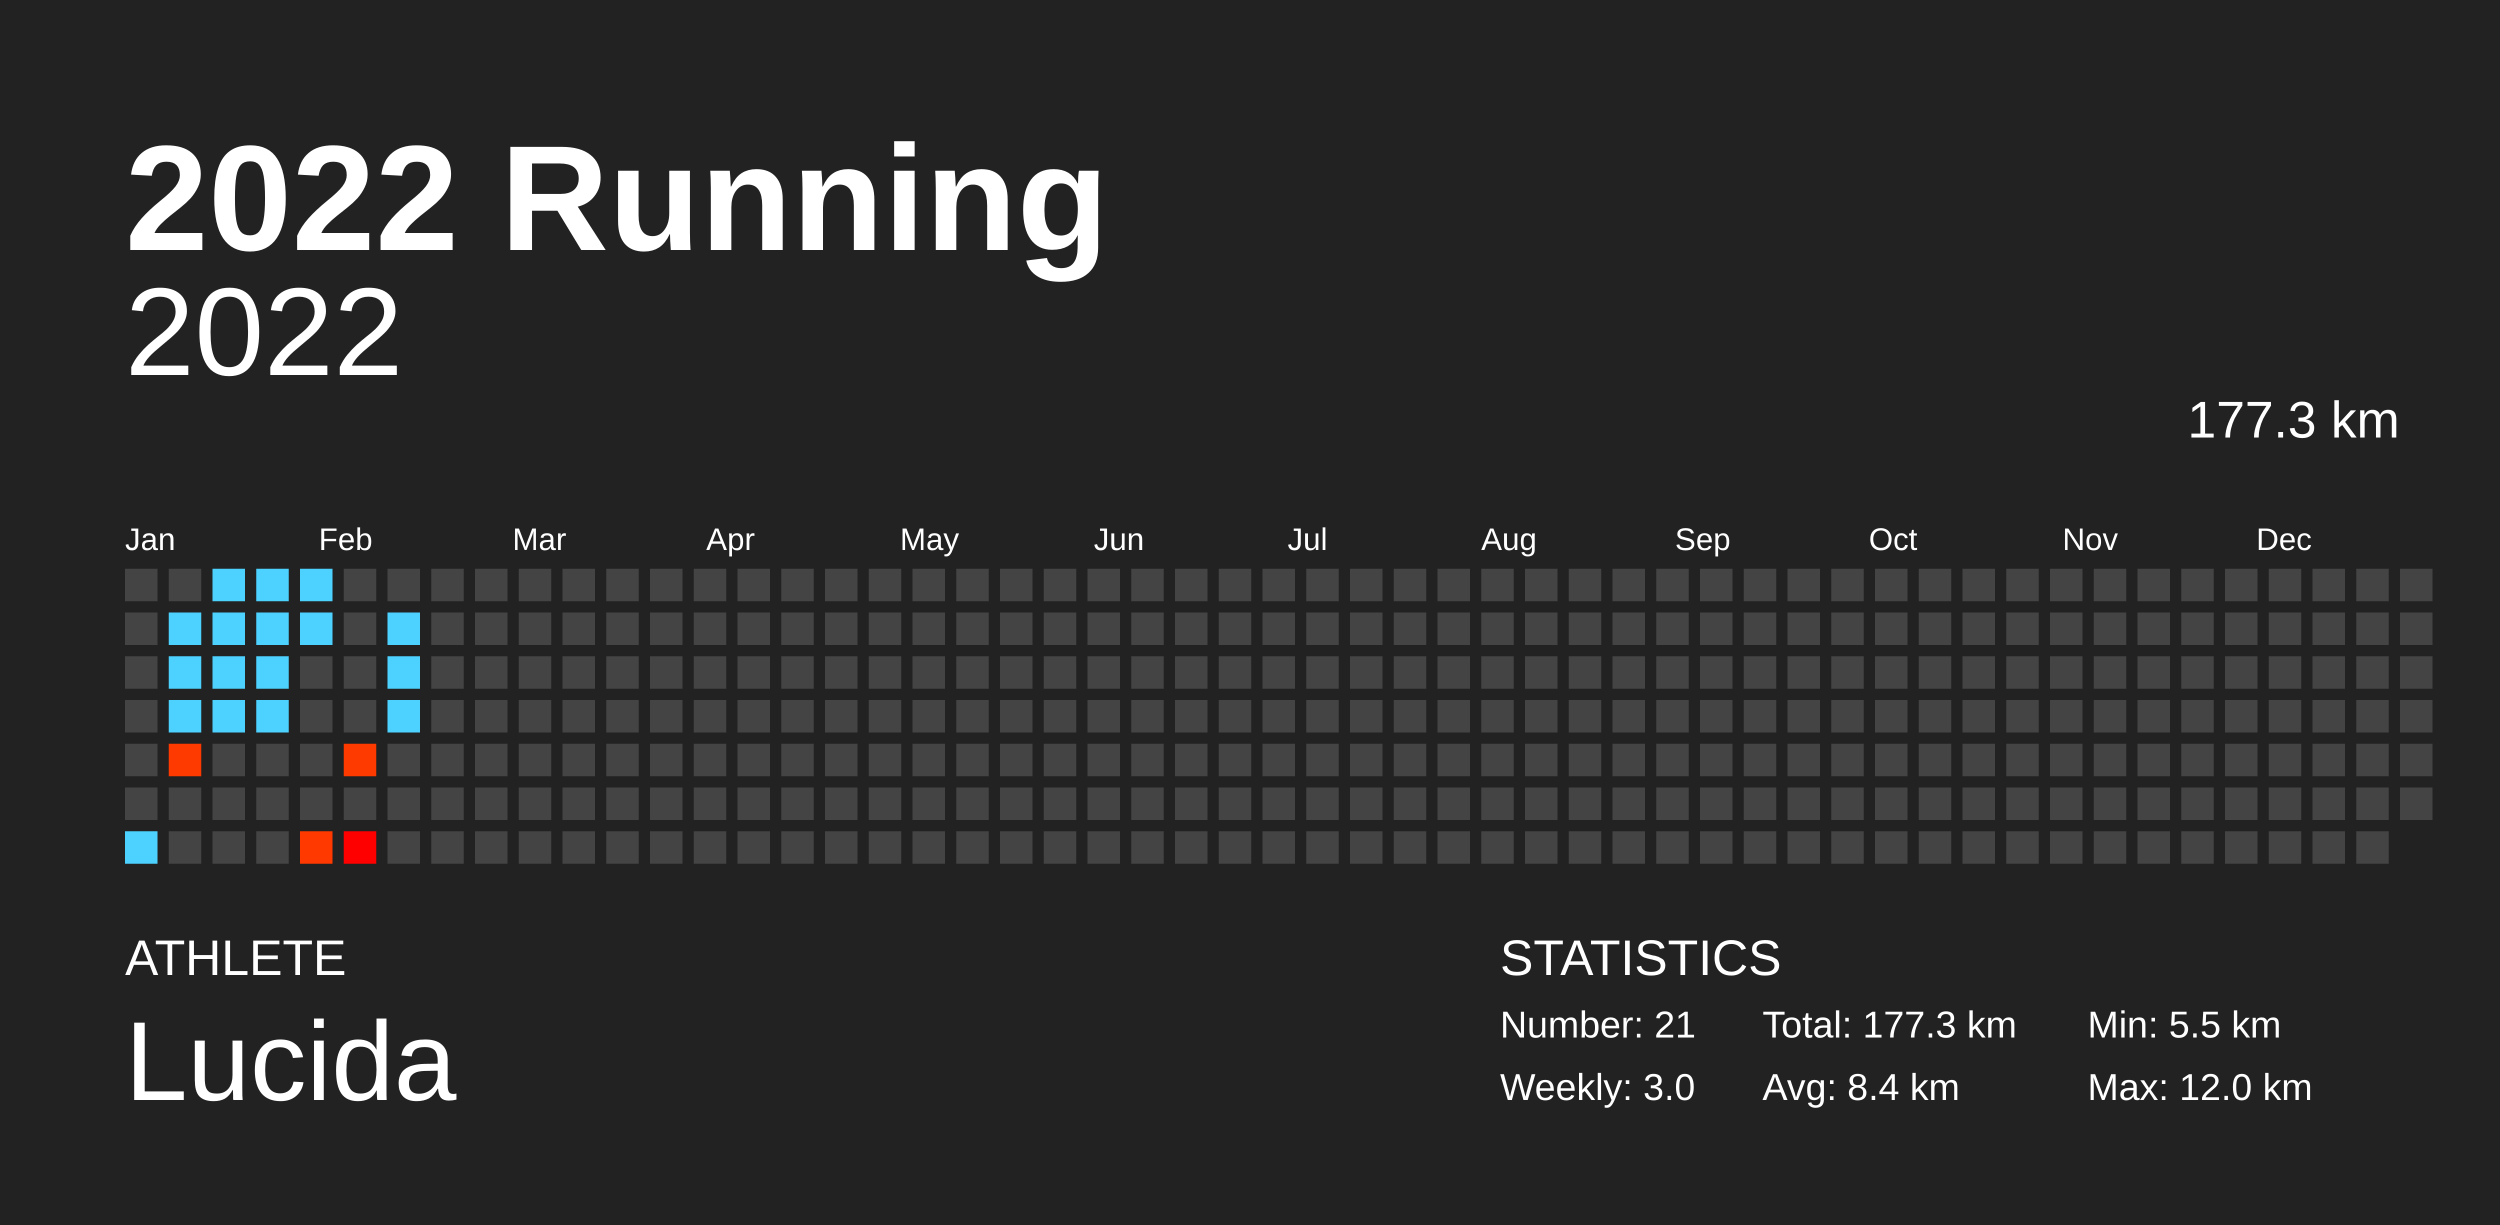
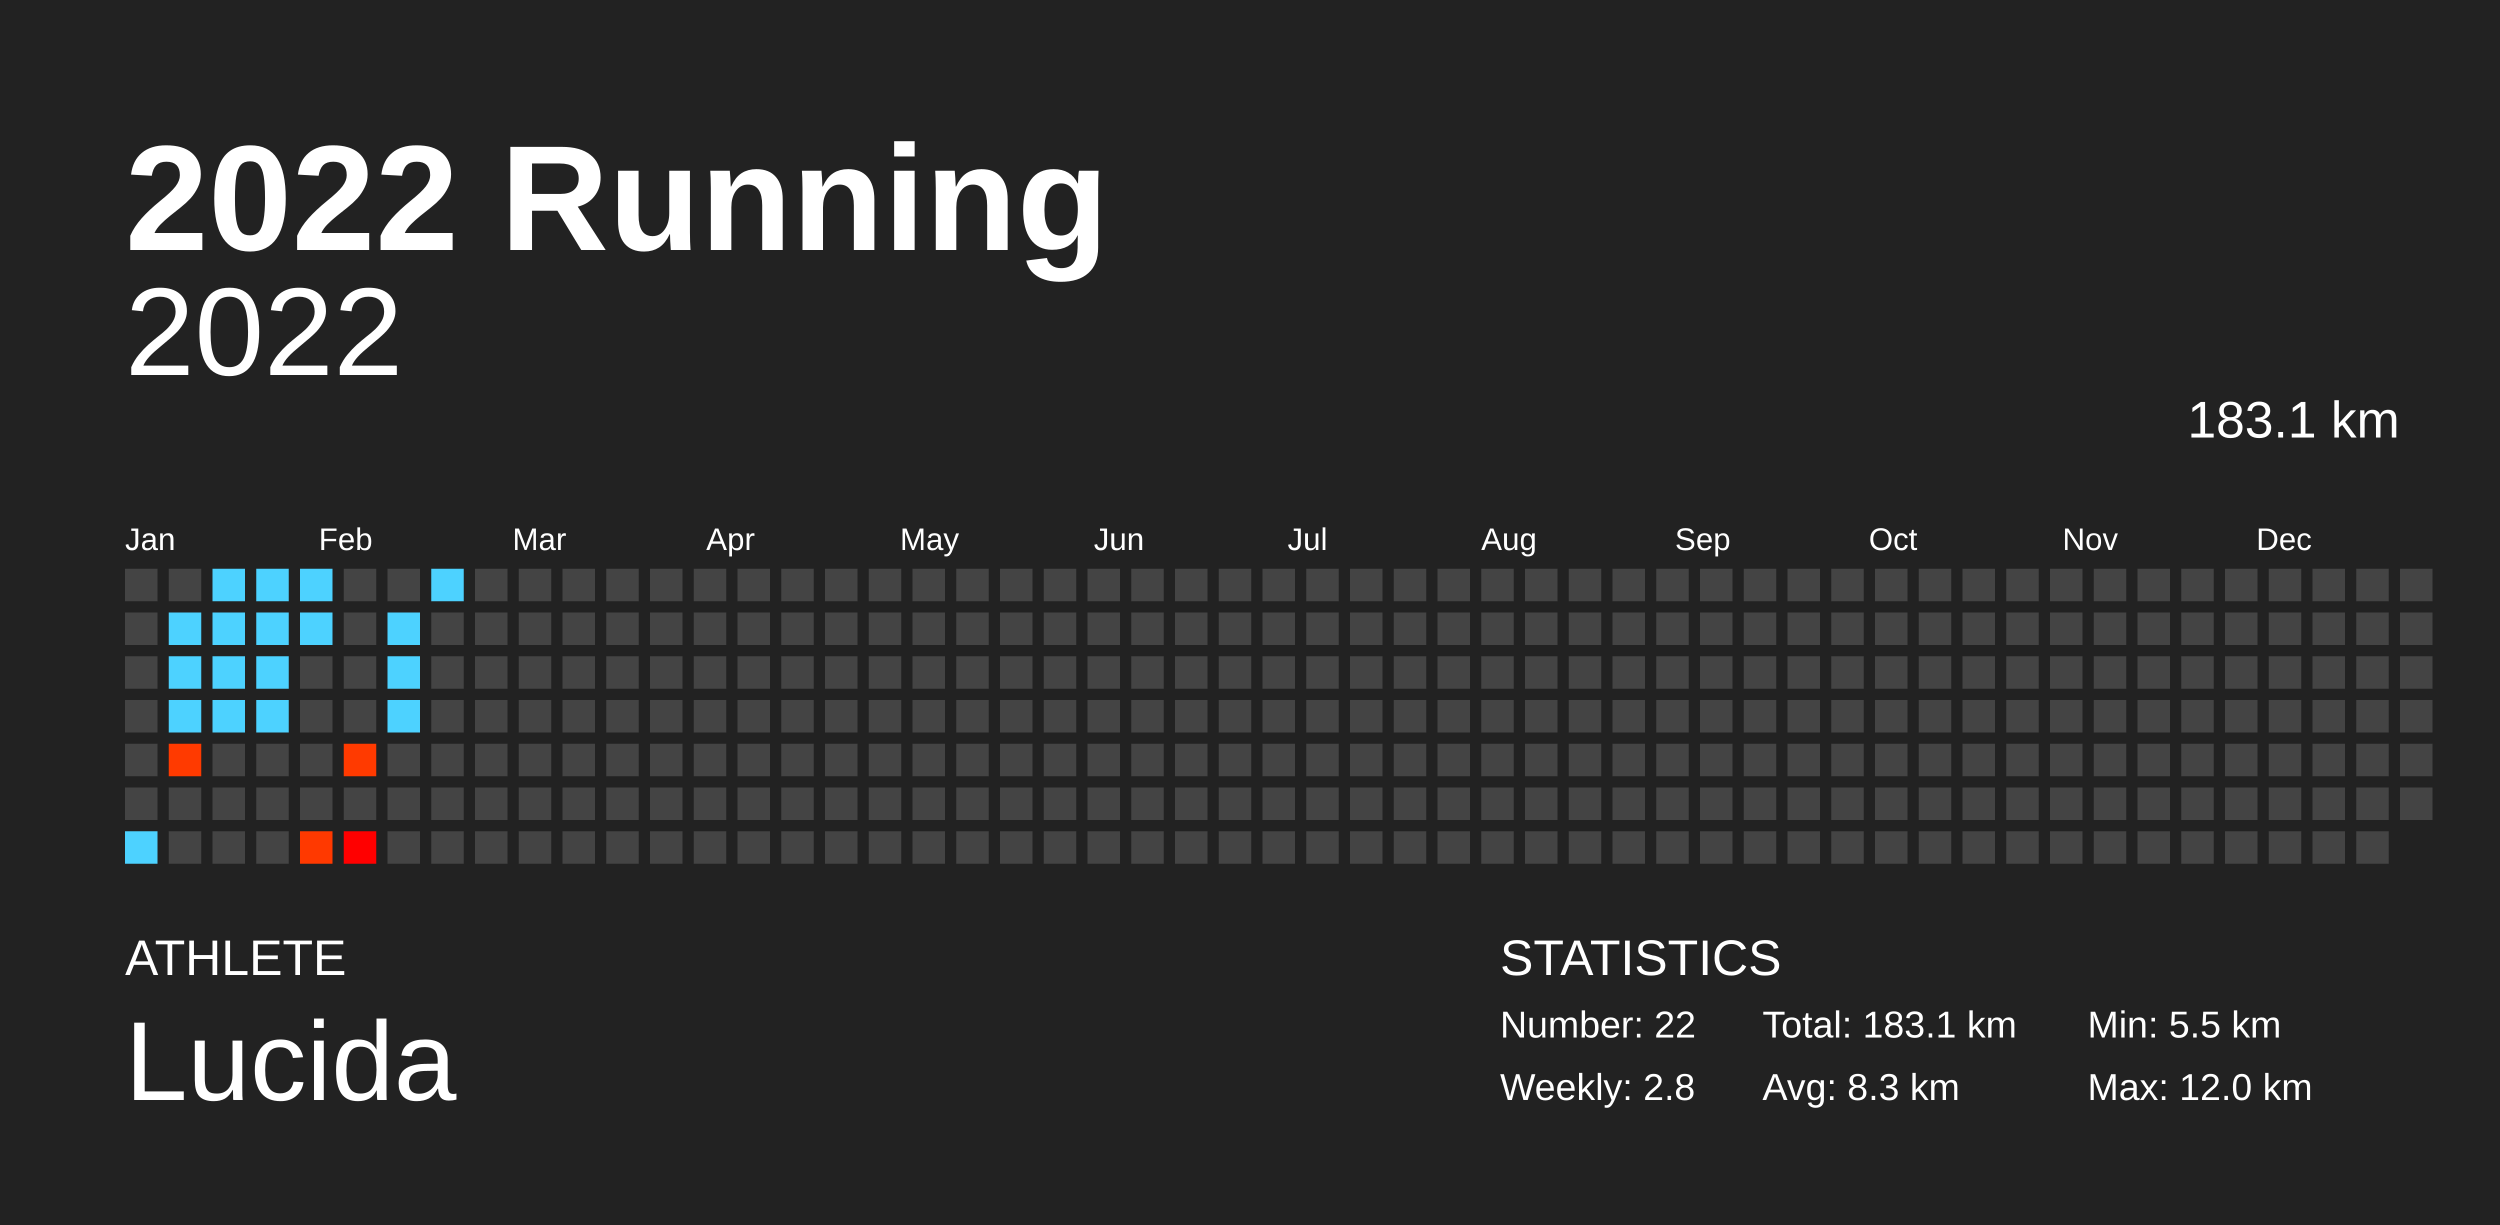
<svg xmlns="http://www.w3.org/2000/svg" baseProfile="full" height="98mm" version="1.1" viewBox="0,0,200,98" width="200mm">
  <defs />
  <rect fill="#222222" height="98" width="200" x="0" y="0" />
  <text fill="#FFFFFF" style="font-size:12px; font-family:Arial; font-weight:bold;" x="10" y="20">2022 Running</text>
  <text fill="#FFFFFF" style="font-size:4px; font-family:Arial" x="10" y="78">ATHLETE</text>
  <text fill="#FFFFFF" style="font-size:9px; font-family:Arial" x="10" y="88">Lucida</text>
  <text fill="#FFFFFF" style="font-size:4px; font-family:Arial" x="120" y="78">STATISTICS</text>
-   <text fill="#FFFFFF" style="font-size:3px; font-family:Arial" x="120" y="83">Number: 21</text>
-   <text fill="#FFFFFF" style="font-size:3px; font-family:Arial" x="120" y="88">Weekly: 3.0</text>
-   <text fill="#FFFFFF" style="font-size:3px; font-family:Arial" x="141" y="83">Total: 177.3 km</text>
-   <text fill="#FFFFFF" style="font-size:3px; font-family:Arial" x="141" y="88">Avg: 8.4 km</text>
+   <text fill="#FFFFFF" style="font-size:3px; font-family:Arial" x="120" y="83">Number: 22</text>
+   <text fill="#FFFFFF" style="font-size:3px; font-family:Arial" x="120" y="88">Weekly: 2.8</text>
+   <text fill="#FFFFFF" style="font-size:3px; font-family:Arial" x="141" y="83">Total: 183.1 km</text>
+   <text fill="#FFFFFF" style="font-size:3px; font-family:Arial" x="141" y="88">Avg: 8.3 km</text>
  <text fill="#FFFFFF" style="font-size:3px; font-family:Arial" x="167" y="83">Min: 5.5 km</text>
  <text fill="#FFFFFF" style="font-size:3px; font-family:Arial" x="167" y="88">Max: 12.0 km</text>
  <text alignment-baseline="hanging" fill="#FFFFFF" style="font-size:10.0px; font-family:Arial;" x="10" y="30">2022</text>
-   <text alignment-baseline="hanging" fill="#FFFFFF" style="font-size:4.125px; font-family:Arial;" x="175" y="35">177.3 km</text>
+   <text alignment-baseline="hanging" fill="#FFFFFF" style="font-size:4.125px; font-family:Arial;" x="175" y="35">183.1 km</text>
  <text fill="#FFFFFF" style="font-size:2.5px; font-family:Arial" x="10.0" y="44">Jan</text>
  <text fill="#FFFFFF" style="font-size:2.5px; font-family:Arial" x="25.5" y="44">Feb</text>
  <text fill="#FFFFFF" style="font-size:2.5px; font-family:Arial" x="41.0" y="44">Mar</text>
  <text fill="#FFFFFF" style="font-size:2.5px; font-family:Arial" x="56.5" y="44">Apr</text>
  <text fill="#FFFFFF" style="font-size:2.5px; font-family:Arial" x="72.0" y="44">May</text>
  <text fill="#FFFFFF" style="font-size:2.5px; font-family:Arial" x="87.5" y="44">Jun</text>
  <text fill="#FFFFFF" style="font-size:2.5px; font-family:Arial" x="103.0" y="44">Jul</text>
  <text fill="#FFFFFF" style="font-size:2.5px; font-family:Arial" x="118.5" y="44">Aug</text>
  <text fill="#FFFFFF" style="font-size:2.5px; font-family:Arial" x="134.0" y="44">Sep</text>
  <text fill="#FFFFFF" style="font-size:2.5px; font-family:Arial" x="149.5" y="44">Oct</text>
  <text fill="#FFFFFF" style="font-size:2.5px; font-family:Arial" x="165.0" y="44">Nov</text>
  <text fill="#FFFFFF" style="font-size:2.5px; font-family:Arial" x="180.5" y="44">Dec</text>
  <rect fill="#444444" height="2.6" width="2.6" x="10.0" y="45.5" />
  <rect fill="#444444" height="2.6" width="2.6" x="10.0" y="49.0" />
  <rect fill="#444444" height="2.6" width="2.6" x="10.0" y="52.5" />
  <rect fill="#444444" height="2.6" width="2.6" x="10.0" y="56.0" />
  <rect fill="#444444" height="2.6" width="2.6" x="10.0" y="59.5" />
  <rect fill="#444444" height="2.6" width="2.6" x="10.0" y="63.0" />
  <rect fill="#4dd2ff" height="2.6" width="2.6" x="10.0" y="66.5" />
  <rect fill="#444444" height="2.6" width="2.6" x="13.5" y="45.5" />
  <rect fill="#4dd2ff" height="2.6" width="2.6" x="13.5" y="49.0" />
  <rect fill="#4dd2ff" height="2.6" width="2.6" x="13.5" y="52.5" />
  <rect fill="#4dd2ff" height="2.6" width="2.6" x="13.5" y="56.0" />
  <rect fill="#ff3a00" height="2.6" width="2.6" x="13.5" y="59.5" />
  <rect fill="#444444" height="2.6" width="2.6" x="13.5" y="63.0" />
  <rect fill="#444444" height="2.6" width="2.6" x="13.5" y="66.5" />
  <rect fill="#4dd2ff" height="2.6" width="2.6" x="17.0" y="45.5" />
  <rect fill="#4dd2ff" height="2.6" width="2.6" x="17.0" y="49.0" />
  <rect fill="#4dd2ff" height="2.6" width="2.6" x="17.0" y="52.5" />
  <rect fill="#4dd2ff" height="2.6" width="2.6" x="17.0" y="56.0" />
  <rect fill="#444444" height="2.6" width="2.6" x="17.0" y="59.5" />
  <rect fill="#444444" height="2.6" width="2.6" x="17.0" y="63.0" />
  <rect fill="#444444" height="2.6" width="2.6" x="17.0" y="66.5" />
  <rect fill="#4dd2ff" height="2.6" width="2.6" x="20.5" y="45.5" />
  <rect fill="#4dd2ff" height="2.6" width="2.6" x="20.5" y="49.0" />
  <rect fill="#4dd2ff" height="2.6" width="2.6" x="20.5" y="52.5" />
  <rect fill="#4dd2ff" height="2.6" width="2.6" x="20.5" y="56.0" />
  <rect fill="#444444" height="2.6" width="2.6" x="20.5" y="59.5" />
  <rect fill="#444444" height="2.6" width="2.6" x="20.5" y="63.0" />
  <rect fill="#444444" height="2.6" width="2.6" x="20.5" y="66.5" />
  <rect fill="#4dd2ff" height="2.6" width="2.6" x="24.0" y="45.5" />
  <rect fill="#4dd2ff" height="2.6" width="2.6" x="24.0" y="49.0" />
  <rect fill="#444444" height="2.6" width="2.6" x="24.0" y="52.5" />
  <rect fill="#444444" height="2.6" width="2.6" x="24.0" y="56.0" />
  <rect fill="#444444" height="2.6" width="2.6" x="24.0" y="59.5" />
  <rect fill="#444444" height="2.6" width="2.6" x="24.0" y="63.0" />
  <rect fill="#ff3900" height="2.6" width="2.6" x="24.0" y="66.5" />
  <rect fill="#444444" height="2.6" width="2.6" x="27.5" y="45.5" />
  <rect fill="#444444" height="2.6" width="2.6" x="27.5" y="49.0" />
  <rect fill="#444444" height="2.6" width="2.6" x="27.5" y="52.5" />
  <rect fill="#444444" height="2.6" width="2.6" x="27.5" y="56.0" />
  <rect fill="#ff3a00" height="2.6" width="2.6" x="27.5" y="59.5" />
  <rect fill="#444444" height="2.6" width="2.6" x="27.5" y="63.0" />
  <rect fill="#ff0000" height="2.6" width="2.6" x="27.5" y="66.5" />
  <rect fill="#444444" height="2.6" width="2.6" x="31.0" y="45.5" />
  <rect fill="#4dd2ff" height="2.6" width="2.6" x="31.0" y="49.0" />
  <rect fill="#4dd2ff" height="2.6" width="2.6" x="31.0" y="52.5" />
  <rect fill="#4dd2ff" height="2.6" width="2.6" x="31.0" y="56.0" />
  <rect fill="#444444" height="2.6" width="2.6" x="31.0" y="59.5" />
  <rect fill="#444444" height="2.6" width="2.6" x="31.0" y="63.0" />
  <rect fill="#444444" height="2.6" width="2.6" x="31.0" y="66.5" />
-   <rect fill="#444444" height="2.6" width="2.6" x="34.5" y="45.5" />
+   <rect fill="#4dd2ff" height="2.6" width="2.6" x="34.5" y="45.5" />
  <rect fill="#444444" height="2.6" width="2.6" x="34.5" y="49.0" />
  <rect fill="#444444" height="2.6" width="2.6" x="34.5" y="52.5" />
  <rect fill="#444444" height="2.6" width="2.6" x="34.5" y="56.0" />
  <rect fill="#444444" height="2.6" width="2.6" x="34.5" y="59.5" />
  <rect fill="#444444" height="2.6" width="2.6" x="34.5" y="63.0" />
  <rect fill="#444444" height="2.6" width="2.6" x="34.5" y="66.5" />
  <rect fill="#444444" height="2.6" width="2.6" x="38.0" y="45.5" />
  <rect fill="#444444" height="2.6" width="2.6" x="38.0" y="49.0" />
  <rect fill="#444444" height="2.6" width="2.6" x="38.0" y="52.5" />
  <rect fill="#444444" height="2.6" width="2.6" x="38.0" y="56.0" />
  <rect fill="#444444" height="2.6" width="2.6" x="38.0" y="59.5" />
  <rect fill="#444444" height="2.6" width="2.6" x="38.0" y="63.0" />
  <rect fill="#444444" height="2.6" width="2.6" x="38.0" y="66.5" />
  <rect fill="#444444" height="2.6" width="2.6" x="41.5" y="45.5" />
  <rect fill="#444444" height="2.6" width="2.6" x="41.5" y="49.0" />
  <rect fill="#444444" height="2.6" width="2.6" x="41.5" y="52.5" />
  <rect fill="#444444" height="2.6" width="2.6" x="41.5" y="56.0" />
  <rect fill="#444444" height="2.6" width="2.6" x="41.5" y="59.5" />
  <rect fill="#444444" height="2.6" width="2.6" x="41.5" y="63.0" />
  <rect fill="#444444" height="2.6" width="2.6" x="41.5" y="66.5" />
  <rect fill="#444444" height="2.6" width="2.6" x="45.0" y="45.5" />
  <rect fill="#444444" height="2.6" width="2.6" x="45.0" y="49.0" />
  <rect fill="#444444" height="2.6" width="2.6" x="45.0" y="52.5" />
  <rect fill="#444444" height="2.6" width="2.6" x="45.0" y="56.0" />
  <rect fill="#444444" height="2.6" width="2.6" x="45.0" y="59.5" />
  <rect fill="#444444" height="2.6" width="2.6" x="45.0" y="63.0" />
  <rect fill="#444444" height="2.6" width="2.6" x="45.0" y="66.5" />
  <rect fill="#444444" height="2.6" width="2.6" x="48.5" y="45.5" />
  <rect fill="#444444" height="2.6" width="2.6" x="48.5" y="49.0" />
  <rect fill="#444444" height="2.6" width="2.6" x="48.5" y="52.5" />
  <rect fill="#444444" height="2.6" width="2.6" x="48.5" y="56.0" />
  <rect fill="#444444" height="2.6" width="2.6" x="48.5" y="59.5" />
  <rect fill="#444444" height="2.6" width="2.6" x="48.5" y="63.0" />
  <rect fill="#444444" height="2.6" width="2.6" x="48.5" y="66.5" />
  <rect fill="#444444" height="2.6" width="2.6" x="52.0" y="45.5" />
  <rect fill="#444444" height="2.6" width="2.6" x="52.0" y="49.0" />
  <rect fill="#444444" height="2.6" width="2.6" x="52.0" y="52.5" />
  <rect fill="#444444" height="2.6" width="2.6" x="52.0" y="56.0" />
  <rect fill="#444444" height="2.6" width="2.6" x="52.0" y="59.5" />
  <rect fill="#444444" height="2.6" width="2.6" x="52.0" y="63.0" />
  <rect fill="#444444" height="2.6" width="2.6" x="52.0" y="66.5" />
  <rect fill="#444444" height="2.6" width="2.6" x="55.5" y="45.5" />
  <rect fill="#444444" height="2.6" width="2.6" x="55.5" y="49.0" />
  <rect fill="#444444" height="2.6" width="2.6" x="55.5" y="52.5" />
  <rect fill="#444444" height="2.6" width="2.6" x="55.5" y="56.0" />
  <rect fill="#444444" height="2.6" width="2.6" x="55.5" y="59.5" />
  <rect fill="#444444" height="2.6" width="2.6" x="55.5" y="63.0" />
  <rect fill="#444444" height="2.6" width="2.6" x="55.5" y="66.5" />
  <rect fill="#444444" height="2.6" width="2.6" x="59.0" y="45.5" />
  <rect fill="#444444" height="2.6" width="2.6" x="59.0" y="49.0" />
  <rect fill="#444444" height="2.6" width="2.6" x="59.0" y="52.5" />
  <rect fill="#444444" height="2.6" width="2.6" x="59.0" y="56.0" />
  <rect fill="#444444" height="2.6" width="2.6" x="59.0" y="59.5" />
  <rect fill="#444444" height="2.6" width="2.6" x="59.0" y="63.0" />
  <rect fill="#444444" height="2.6" width="2.6" x="59.0" y="66.5" />
  <rect fill="#444444" height="2.6" width="2.6" x="62.5" y="45.5" />
  <rect fill="#444444" height="2.6" width="2.6" x="62.5" y="49.0" />
  <rect fill="#444444" height="2.6" width="2.6" x="62.5" y="52.5" />
  <rect fill="#444444" height="2.6" width="2.6" x="62.5" y="56.0" />
  <rect fill="#444444" height="2.6" width="2.6" x="62.5" y="59.5" />
  <rect fill="#444444" height="2.6" width="2.6" x="62.5" y="63.0" />
  <rect fill="#444444" height="2.6" width="2.6" x="62.5" y="66.5" />
  <rect fill="#444444" height="2.6" width="2.6" x="66.0" y="45.5" />
  <rect fill="#444444" height="2.6" width="2.6" x="66.0" y="49.0" />
  <rect fill="#444444" height="2.6" width="2.6" x="66.0" y="52.5" />
  <rect fill="#444444" height="2.6" width="2.6" x="66.0" y="56.0" />
  <rect fill="#444444" height="2.6" width="2.6" x="66.0" y="59.5" />
  <rect fill="#444444" height="2.6" width="2.6" x="66.0" y="63.0" />
  <rect fill="#444444" height="2.6" width="2.6" x="66.0" y="66.5" />
  <rect fill="#444444" height="2.6" width="2.6" x="69.5" y="45.5" />
  <rect fill="#444444" height="2.6" width="2.6" x="69.5" y="49.0" />
  <rect fill="#444444" height="2.6" width="2.6" x="69.5" y="52.5" />
  <rect fill="#444444" height="2.6" width="2.6" x="69.5" y="56.0" />
  <rect fill="#444444" height="2.6" width="2.6" x="69.5" y="59.5" />
  <rect fill="#444444" height="2.6" width="2.6" x="69.5" y="63.0" />
  <rect fill="#444444" height="2.6" width="2.6" x="69.5" y="66.5" />
  <rect fill="#444444" height="2.6" width="2.6" x="73.0" y="45.5" />
  <rect fill="#444444" height="2.6" width="2.6" x="73.0" y="49.0" />
  <rect fill="#444444" height="2.6" width="2.6" x="73.0" y="52.5" />
  <rect fill="#444444" height="2.6" width="2.6" x="73.0" y="56.0" />
  <rect fill="#444444" height="2.6" width="2.6" x="73.0" y="59.5" />
  <rect fill="#444444" height="2.6" width="2.6" x="73.0" y="63.0" />
  <rect fill="#444444" height="2.6" width="2.6" x="73.0" y="66.5" />
  <rect fill="#444444" height="2.6" width="2.6" x="76.5" y="45.5" />
  <rect fill="#444444" height="2.6" width="2.6" x="76.5" y="49.0" />
  <rect fill="#444444" height="2.6" width="2.6" x="76.5" y="52.5" />
  <rect fill="#444444" height="2.6" width="2.6" x="76.5" y="56.0" />
  <rect fill="#444444" height="2.6" width="2.6" x="76.5" y="59.5" />
  <rect fill="#444444" height="2.6" width="2.6" x="76.5" y="63.0" />
  <rect fill="#444444" height="2.6" width="2.6" x="76.5" y="66.5" />
  <rect fill="#444444" height="2.6" width="2.6" x="80.0" y="45.5" />
  <rect fill="#444444" height="2.6" width="2.6" x="80.0" y="49.0" />
  <rect fill="#444444" height="2.6" width="2.6" x="80.0" y="52.5" />
  <rect fill="#444444" height="2.6" width="2.6" x="80.0" y="56.0" />
  <rect fill="#444444" height="2.6" width="2.6" x="80.0" y="59.5" />
  <rect fill="#444444" height="2.6" width="2.6" x="80.0" y="63.0" />
  <rect fill="#444444" height="2.6" width="2.6" x="80.0" y="66.5" />
  <rect fill="#444444" height="2.6" width="2.6" x="83.5" y="45.5" />
  <rect fill="#444444" height="2.6" width="2.6" x="83.5" y="49.0" />
  <rect fill="#444444" height="2.6" width="2.6" x="83.5" y="52.5" />
  <rect fill="#444444" height="2.6" width="2.6" x="83.5" y="56.0" />
  <rect fill="#444444" height="2.6" width="2.6" x="83.5" y="59.5" />
  <rect fill="#444444" height="2.6" width="2.6" x="83.5" y="63.0" />
  <rect fill="#444444" height="2.6" width="2.6" x="83.5" y="66.5" />
  <rect fill="#444444" height="2.6" width="2.6" x="87.0" y="45.5" />
  <rect fill="#444444" height="2.6" width="2.6" x="87.0" y="49.0" />
  <rect fill="#444444" height="2.6" width="2.6" x="87.0" y="52.5" />
  <rect fill="#444444" height="2.6" width="2.6" x="87.0" y="56.0" />
  <rect fill="#444444" height="2.6" width="2.6" x="87.0" y="59.5" />
  <rect fill="#444444" height="2.6" width="2.6" x="87.0" y="63.0" />
  <rect fill="#444444" height="2.6" width="2.6" x="87.0" y="66.5" />
  <rect fill="#444444" height="2.6" width="2.6" x="90.5" y="45.5" />
  <rect fill="#444444" height="2.6" width="2.6" x="90.5" y="49.0" />
  <rect fill="#444444" height="2.6" width="2.6" x="90.5" y="52.5" />
  <rect fill="#444444" height="2.6" width="2.6" x="90.5" y="56.0" />
  <rect fill="#444444" height="2.6" width="2.6" x="90.5" y="59.5" />
  <rect fill="#444444" height="2.6" width="2.6" x="90.5" y="63.0" />
  <rect fill="#444444" height="2.6" width="2.6" x="90.5" y="66.5" />
  <rect fill="#444444" height="2.6" width="2.6" x="94.0" y="45.5" />
  <rect fill="#444444" height="2.6" width="2.6" x="94.0" y="49.0" />
  <rect fill="#444444" height="2.6" width="2.6" x="94.0" y="52.5" />
  <rect fill="#444444" height="2.6" width="2.6" x="94.0" y="56.0" />
  <rect fill="#444444" height="2.6" width="2.6" x="94.0" y="59.5" />
  <rect fill="#444444" height="2.6" width="2.6" x="94.0" y="63.0" />
  <rect fill="#444444" height="2.6" width="2.6" x="94.0" y="66.5" />
  <rect fill="#444444" height="2.6" width="2.6" x="97.5" y="45.5" />
  <rect fill="#444444" height="2.6" width="2.6" x="97.5" y="49.0" />
  <rect fill="#444444" height="2.6" width="2.6" x="97.5" y="52.5" />
  <rect fill="#444444" height="2.6" width="2.6" x="97.5" y="56.0" />
  <rect fill="#444444" height="2.6" width="2.6" x="97.5" y="59.5" />
  <rect fill="#444444" height="2.6" width="2.6" x="97.5" y="63.0" />
  <rect fill="#444444" height="2.6" width="2.6" x="97.5" y="66.5" />
  <rect fill="#444444" height="2.6" width="2.6" x="101.0" y="45.5" />
  <rect fill="#444444" height="2.6" width="2.6" x="101.0" y="49.0" />
  <rect fill="#444444" height="2.6" width="2.6" x="101.0" y="52.5" />
  <rect fill="#444444" height="2.6" width="2.6" x="101.0" y="56.0" />
  <rect fill="#444444" height="2.6" width="2.6" x="101.0" y="59.5" />
  <rect fill="#444444" height="2.6" width="2.6" x="101.0" y="63.0" />
  <rect fill="#444444" height="2.6" width="2.6" x="101.0" y="66.5" />
  <rect fill="#444444" height="2.6" width="2.6" x="104.5" y="45.5" />
  <rect fill="#444444" height="2.6" width="2.6" x="104.5" y="49.0" />
  <rect fill="#444444" height="2.6" width="2.6" x="104.5" y="52.5" />
  <rect fill="#444444" height="2.6" width="2.6" x="104.5" y="56.0" />
  <rect fill="#444444" height="2.6" width="2.6" x="104.5" y="59.5" />
  <rect fill="#444444" height="2.6" width="2.6" x="104.5" y="63.0" />
  <rect fill="#444444" height="2.6" width="2.6" x="104.5" y="66.5" />
  <rect fill="#444444" height="2.6" width="2.6" x="108.0" y="45.5" />
  <rect fill="#444444" height="2.6" width="2.6" x="108.0" y="49.0" />
  <rect fill="#444444" height="2.6" width="2.6" x="108.0" y="52.5" />
  <rect fill="#444444" height="2.6" width="2.6" x="108.0" y="56.0" />
  <rect fill="#444444" height="2.6" width="2.6" x="108.0" y="59.5" />
  <rect fill="#444444" height="2.6" width="2.6" x="108.0" y="63.0" />
  <rect fill="#444444" height="2.6" width="2.6" x="108.0" y="66.5" />
  <rect fill="#444444" height="2.6" width="2.6" x="111.5" y="45.5" />
  <rect fill="#444444" height="2.6" width="2.6" x="111.5" y="49.0" />
  <rect fill="#444444" height="2.6" width="2.6" x="111.5" y="52.5" />
  <rect fill="#444444" height="2.6" width="2.6" x="111.5" y="56.0" />
  <rect fill="#444444" height="2.6" width="2.6" x="111.5" y="59.5" />
  <rect fill="#444444" height="2.6" width="2.6" x="111.5" y="63.0" />
  <rect fill="#444444" height="2.6" width="2.6" x="111.5" y="66.5" />
  <rect fill="#444444" height="2.6" width="2.6" x="115.0" y="45.5" />
  <rect fill="#444444" height="2.6" width="2.6" x="115.0" y="49.0" />
  <rect fill="#444444" height="2.6" width="2.6" x="115.0" y="52.5" />
  <rect fill="#444444" height="2.6" width="2.6" x="115.0" y="56.0" />
  <rect fill="#444444" height="2.6" width="2.6" x="115.0" y="59.5" />
  <rect fill="#444444" height="2.6" width="2.6" x="115.0" y="63.0" />
  <rect fill="#444444" height="2.6" width="2.6" x="115.0" y="66.5" />
  <rect fill="#444444" height="2.6" width="2.6" x="118.5" y="45.5" />
  <rect fill="#444444" height="2.6" width="2.6" x="118.5" y="49.0" />
  <rect fill="#444444" height="2.6" width="2.6" x="118.5" y="52.5" />
  <rect fill="#444444" height="2.6" width="2.6" x="118.5" y="56.0" />
  <rect fill="#444444" height="2.6" width="2.6" x="118.5" y="59.5" />
  <rect fill="#444444" height="2.6" width="2.6" x="118.5" y="63.0" />
  <rect fill="#444444" height="2.6" width="2.6" x="118.5" y="66.5" />
  <rect fill="#444444" height="2.6" width="2.6" x="122.0" y="45.5" />
  <rect fill="#444444" height="2.6" width="2.6" x="122.0" y="49.0" />
  <rect fill="#444444" height="2.6" width="2.6" x="122.0" y="52.5" />
  <rect fill="#444444" height="2.6" width="2.6" x="122.0" y="56.0" />
  <rect fill="#444444" height="2.6" width="2.6" x="122.0" y="59.5" />
  <rect fill="#444444" height="2.6" width="2.6" x="122.0" y="63.0" />
  <rect fill="#444444" height="2.6" width="2.6" x="122.0" y="66.5" />
  <rect fill="#444444" height="2.6" width="2.6" x="125.5" y="45.5" />
  <rect fill="#444444" height="2.6" width="2.6" x="125.5" y="49.0" />
  <rect fill="#444444" height="2.6" width="2.6" x="125.5" y="52.5" />
  <rect fill="#444444" height="2.6" width="2.6" x="125.5" y="56.0" />
  <rect fill="#444444" height="2.6" width="2.6" x="125.5" y="59.5" />
  <rect fill="#444444" height="2.6" width="2.6" x="125.5" y="63.0" />
  <rect fill="#444444" height="2.6" width="2.6" x="125.5" y="66.5" />
  <rect fill="#444444" height="2.6" width="2.6" x="129.0" y="45.5" />
  <rect fill="#444444" height="2.6" width="2.6" x="129.0" y="49.0" />
  <rect fill="#444444" height="2.6" width="2.6" x="129.0" y="52.5" />
  <rect fill="#444444" height="2.6" width="2.6" x="129.0" y="56.0" />
  <rect fill="#444444" height="2.6" width="2.6" x="129.0" y="59.5" />
  <rect fill="#444444" height="2.6" width="2.6" x="129.0" y="63.0" />
  <rect fill="#444444" height="2.6" width="2.6" x="129.0" y="66.5" />
  <rect fill="#444444" height="2.6" width="2.6" x="132.5" y="45.5" />
  <rect fill="#444444" height="2.6" width="2.6" x="132.5" y="49.0" />
  <rect fill="#444444" height="2.6" width="2.6" x="132.5" y="52.5" />
  <rect fill="#444444" height="2.6" width="2.6" x="132.5" y="56.0" />
  <rect fill="#444444" height="2.6" width="2.6" x="132.5" y="59.5" />
  <rect fill="#444444" height="2.6" width="2.6" x="132.5" y="63.0" />
  <rect fill="#444444" height="2.6" width="2.6" x="132.5" y="66.5" />
  <rect fill="#444444" height="2.6" width="2.6" x="136.0" y="45.5" />
  <rect fill="#444444" height="2.6" width="2.6" x="136.0" y="49.0" />
  <rect fill="#444444" height="2.6" width="2.6" x="136.0" y="52.5" />
  <rect fill="#444444" height="2.6" width="2.6" x="136.0" y="56.0" />
  <rect fill="#444444" height="2.6" width="2.6" x="136.0" y="59.5" />
  <rect fill="#444444" height="2.6" width="2.6" x="136.0" y="63.0" />
  <rect fill="#444444" height="2.6" width="2.6" x="136.0" y="66.5" />
  <rect fill="#444444" height="2.6" width="2.6" x="139.5" y="45.5" />
  <rect fill="#444444" height="2.6" width="2.6" x="139.5" y="49.0" />
  <rect fill="#444444" height="2.6" width="2.6" x="139.5" y="52.5" />
  <rect fill="#444444" height="2.6" width="2.6" x="139.5" y="56.0" />
  <rect fill="#444444" height="2.6" width="2.6" x="139.5" y="59.5" />
  <rect fill="#444444" height="2.6" width="2.6" x="139.5" y="63.0" />
  <rect fill="#444444" height="2.6" width="2.6" x="139.5" y="66.5" />
  <rect fill="#444444" height="2.6" width="2.6" x="143.0" y="45.5" />
  <rect fill="#444444" height="2.6" width="2.6" x="143.0" y="49.0" />
  <rect fill="#444444" height="2.6" width="2.6" x="143.0" y="52.5" />
  <rect fill="#444444" height="2.6" width="2.6" x="143.0" y="56.0" />
  <rect fill="#444444" height="2.6" width="2.6" x="143.0" y="59.5" />
  <rect fill="#444444" height="2.6" width="2.6" x="143.0" y="63.0" />
  <rect fill="#444444" height="2.6" width="2.6" x="143.0" y="66.5" />
  <rect fill="#444444" height="2.6" width="2.6" x="146.5" y="45.5" />
  <rect fill="#444444" height="2.6" width="2.6" x="146.5" y="49.0" />
  <rect fill="#444444" height="2.6" width="2.6" x="146.5" y="52.5" />
  <rect fill="#444444" height="2.6" width="2.6" x="146.5" y="56.0" />
  <rect fill="#444444" height="2.6" width="2.6" x="146.5" y="59.5" />
  <rect fill="#444444" height="2.6" width="2.6" x="146.5" y="63.0" />
  <rect fill="#444444" height="2.6" width="2.6" x="146.5" y="66.5" />
  <rect fill="#444444" height="2.6" width="2.6" x="150.0" y="45.5" />
  <rect fill="#444444" height="2.6" width="2.6" x="150.0" y="49.0" />
  <rect fill="#444444" height="2.6" width="2.6" x="150.0" y="52.5" />
  <rect fill="#444444" height="2.6" width="2.6" x="150.0" y="56.0" />
  <rect fill="#444444" height="2.6" width="2.6" x="150.0" y="59.5" />
  <rect fill="#444444" height="2.6" width="2.6" x="150.0" y="63.0" />
  <rect fill="#444444" height="2.6" width="2.6" x="150.0" y="66.5" />
  <rect fill="#444444" height="2.6" width="2.6" x="153.5" y="45.5" />
  <rect fill="#444444" height="2.6" width="2.6" x="153.5" y="49.0" />
  <rect fill="#444444" height="2.6" width="2.6" x="153.5" y="52.5" />
  <rect fill="#444444" height="2.6" width="2.6" x="153.5" y="56.0" />
  <rect fill="#444444" height="2.6" width="2.6" x="153.5" y="59.5" />
  <rect fill="#444444" height="2.6" width="2.6" x="153.5" y="63.0" />
  <rect fill="#444444" height="2.6" width="2.6" x="153.5" y="66.5" />
  <rect fill="#444444" height="2.6" width="2.6" x="157.0" y="45.5" />
  <rect fill="#444444" height="2.6" width="2.6" x="157.0" y="49.0" />
  <rect fill="#444444" height="2.6" width="2.6" x="157.0" y="52.5" />
  <rect fill="#444444" height="2.6" width="2.6" x="157.0" y="56.0" />
  <rect fill="#444444" height="2.6" width="2.6" x="157.0" y="59.5" />
  <rect fill="#444444" height="2.6" width="2.6" x="157.0" y="63.0" />
  <rect fill="#444444" height="2.6" width="2.6" x="157.0" y="66.5" />
  <rect fill="#444444" height="2.6" width="2.6" x="160.5" y="45.5" />
  <rect fill="#444444" height="2.6" width="2.6" x="160.5" y="49.0" />
  <rect fill="#444444" height="2.6" width="2.6" x="160.5" y="52.5" />
  <rect fill="#444444" height="2.6" width="2.6" x="160.5" y="56.0" />
  <rect fill="#444444" height="2.6" width="2.6" x="160.5" y="59.5" />
  <rect fill="#444444" height="2.6" width="2.6" x="160.5" y="63.0" />
  <rect fill="#444444" height="2.6" width="2.6" x="160.5" y="66.5" />
  <rect fill="#444444" height="2.6" width="2.6" x="164.0" y="45.5" />
  <rect fill="#444444" height="2.6" width="2.6" x="164.0" y="49.0" />
  <rect fill="#444444" height="2.6" width="2.6" x="164.0" y="52.5" />
  <rect fill="#444444" height="2.6" width="2.6" x="164.0" y="56.0" />
  <rect fill="#444444" height="2.6" width="2.6" x="164.0" y="59.5" />
  <rect fill="#444444" height="2.6" width="2.6" x="164.0" y="63.0" />
  <rect fill="#444444" height="2.6" width="2.6" x="164.0" y="66.5" />
  <rect fill="#444444" height="2.6" width="2.6" x="167.5" y="45.5" />
  <rect fill="#444444" height="2.6" width="2.6" x="167.5" y="49.0" />
  <rect fill="#444444" height="2.6" width="2.6" x="167.5" y="52.5" />
  <rect fill="#444444" height="2.6" width="2.6" x="167.5" y="56.0" />
  <rect fill="#444444" height="2.6" width="2.6" x="167.5" y="59.5" />
  <rect fill="#444444" height="2.6" width="2.6" x="167.5" y="63.0" />
  <rect fill="#444444" height="2.6" width="2.6" x="167.5" y="66.5" />
  <rect fill="#444444" height="2.6" width="2.6" x="171.0" y="45.5" />
  <rect fill="#444444" height="2.6" width="2.6" x="171.0" y="49.0" />
  <rect fill="#444444" height="2.6" width="2.6" x="171.0" y="52.5" />
  <rect fill="#444444" height="2.6" width="2.6" x="171.0" y="56.0" />
  <rect fill="#444444" height="2.6" width="2.6" x="171.0" y="59.5" />
  <rect fill="#444444" height="2.6" width="2.6" x="171.0" y="63.0" />
  <rect fill="#444444" height="2.6" width="2.6" x="171.0" y="66.5" />
  <rect fill="#444444" height="2.6" width="2.6" x="174.5" y="45.5" />
  <rect fill="#444444" height="2.6" width="2.6" x="174.5" y="49.0" />
  <rect fill="#444444" height="2.6" width="2.6" x="174.5" y="52.5" />
  <rect fill="#444444" height="2.6" width="2.6" x="174.5" y="56.0" />
  <rect fill="#444444" height="2.6" width="2.6" x="174.5" y="59.5" />
  <rect fill="#444444" height="2.6" width="2.6" x="174.5" y="63.0" />
  <rect fill="#444444" height="2.6" width="2.6" x="174.5" y="66.5" />
  <rect fill="#444444" height="2.6" width="2.6" x="178.0" y="45.5" />
  <rect fill="#444444" height="2.6" width="2.6" x="178.0" y="49.0" />
  <rect fill="#444444" height="2.6" width="2.6" x="178.0" y="52.5" />
  <rect fill="#444444" height="2.6" width="2.6" x="178.0" y="56.0" />
  <rect fill="#444444" height="2.6" width="2.6" x="178.0" y="59.5" />
  <rect fill="#444444" height="2.6" width="2.6" x="178.0" y="63.0" />
  <rect fill="#444444" height="2.6" width="2.6" x="178.0" y="66.5" />
  <rect fill="#444444" height="2.6" width="2.6" x="181.5" y="45.5" />
  <rect fill="#444444" height="2.6" width="2.6" x="181.5" y="49.0" />
  <rect fill="#444444" height="2.6" width="2.6" x="181.5" y="52.5" />
  <rect fill="#444444" height="2.6" width="2.6" x="181.5" y="56.0" />
  <rect fill="#444444" height="2.6" width="2.6" x="181.5" y="59.5" />
  <rect fill="#444444" height="2.6" width="2.6" x="181.5" y="63.0" />
  <rect fill="#444444" height="2.6" width="2.6" x="181.5" y="66.5" />
  <rect fill="#444444" height="2.6" width="2.6" x="185.0" y="45.5" />
  <rect fill="#444444" height="2.6" width="2.6" x="185.0" y="49.0" />
  <rect fill="#444444" height="2.6" width="2.6" x="185.0" y="52.5" />
  <rect fill="#444444" height="2.6" width="2.6" x="185.0" y="56.0" />
  <rect fill="#444444" height="2.6" width="2.6" x="185.0" y="59.5" />
  <rect fill="#444444" height="2.6" width="2.6" x="185.0" y="63.0" />
  <rect fill="#444444" height="2.6" width="2.6" x="185.0" y="66.5" />
  <rect fill="#444444" height="2.6" width="2.6" x="188.5" y="45.5" />
  <rect fill="#444444" height="2.6" width="2.6" x="188.5" y="49.0" />
  <rect fill="#444444" height="2.6" width="2.6" x="188.5" y="52.5" />
  <rect fill="#444444" height="2.6" width="2.6" x="188.5" y="56.0" />
  <rect fill="#444444" height="2.6" width="2.6" x="188.5" y="59.5" />
  <rect fill="#444444" height="2.6" width="2.6" x="188.5" y="63.0" />
  <rect fill="#444444" height="2.6" width="2.6" x="188.5" y="66.5" />
  <rect fill="#444444" height="2.6" width="2.6" x="192.0" y="45.5" />
  <rect fill="#444444" height="2.6" width="2.6" x="192.0" y="49.0" />
  <rect fill="#444444" height="2.6" width="2.6" x="192.0" y="52.5" />
  <rect fill="#444444" height="2.6" width="2.6" x="192.0" y="56.0" />
  <rect fill="#444444" height="2.6" width="2.6" x="192.0" y="59.5" />
  <rect fill="#444444" height="2.6" width="2.6" x="192.0" y="63.0" />
</svg>
